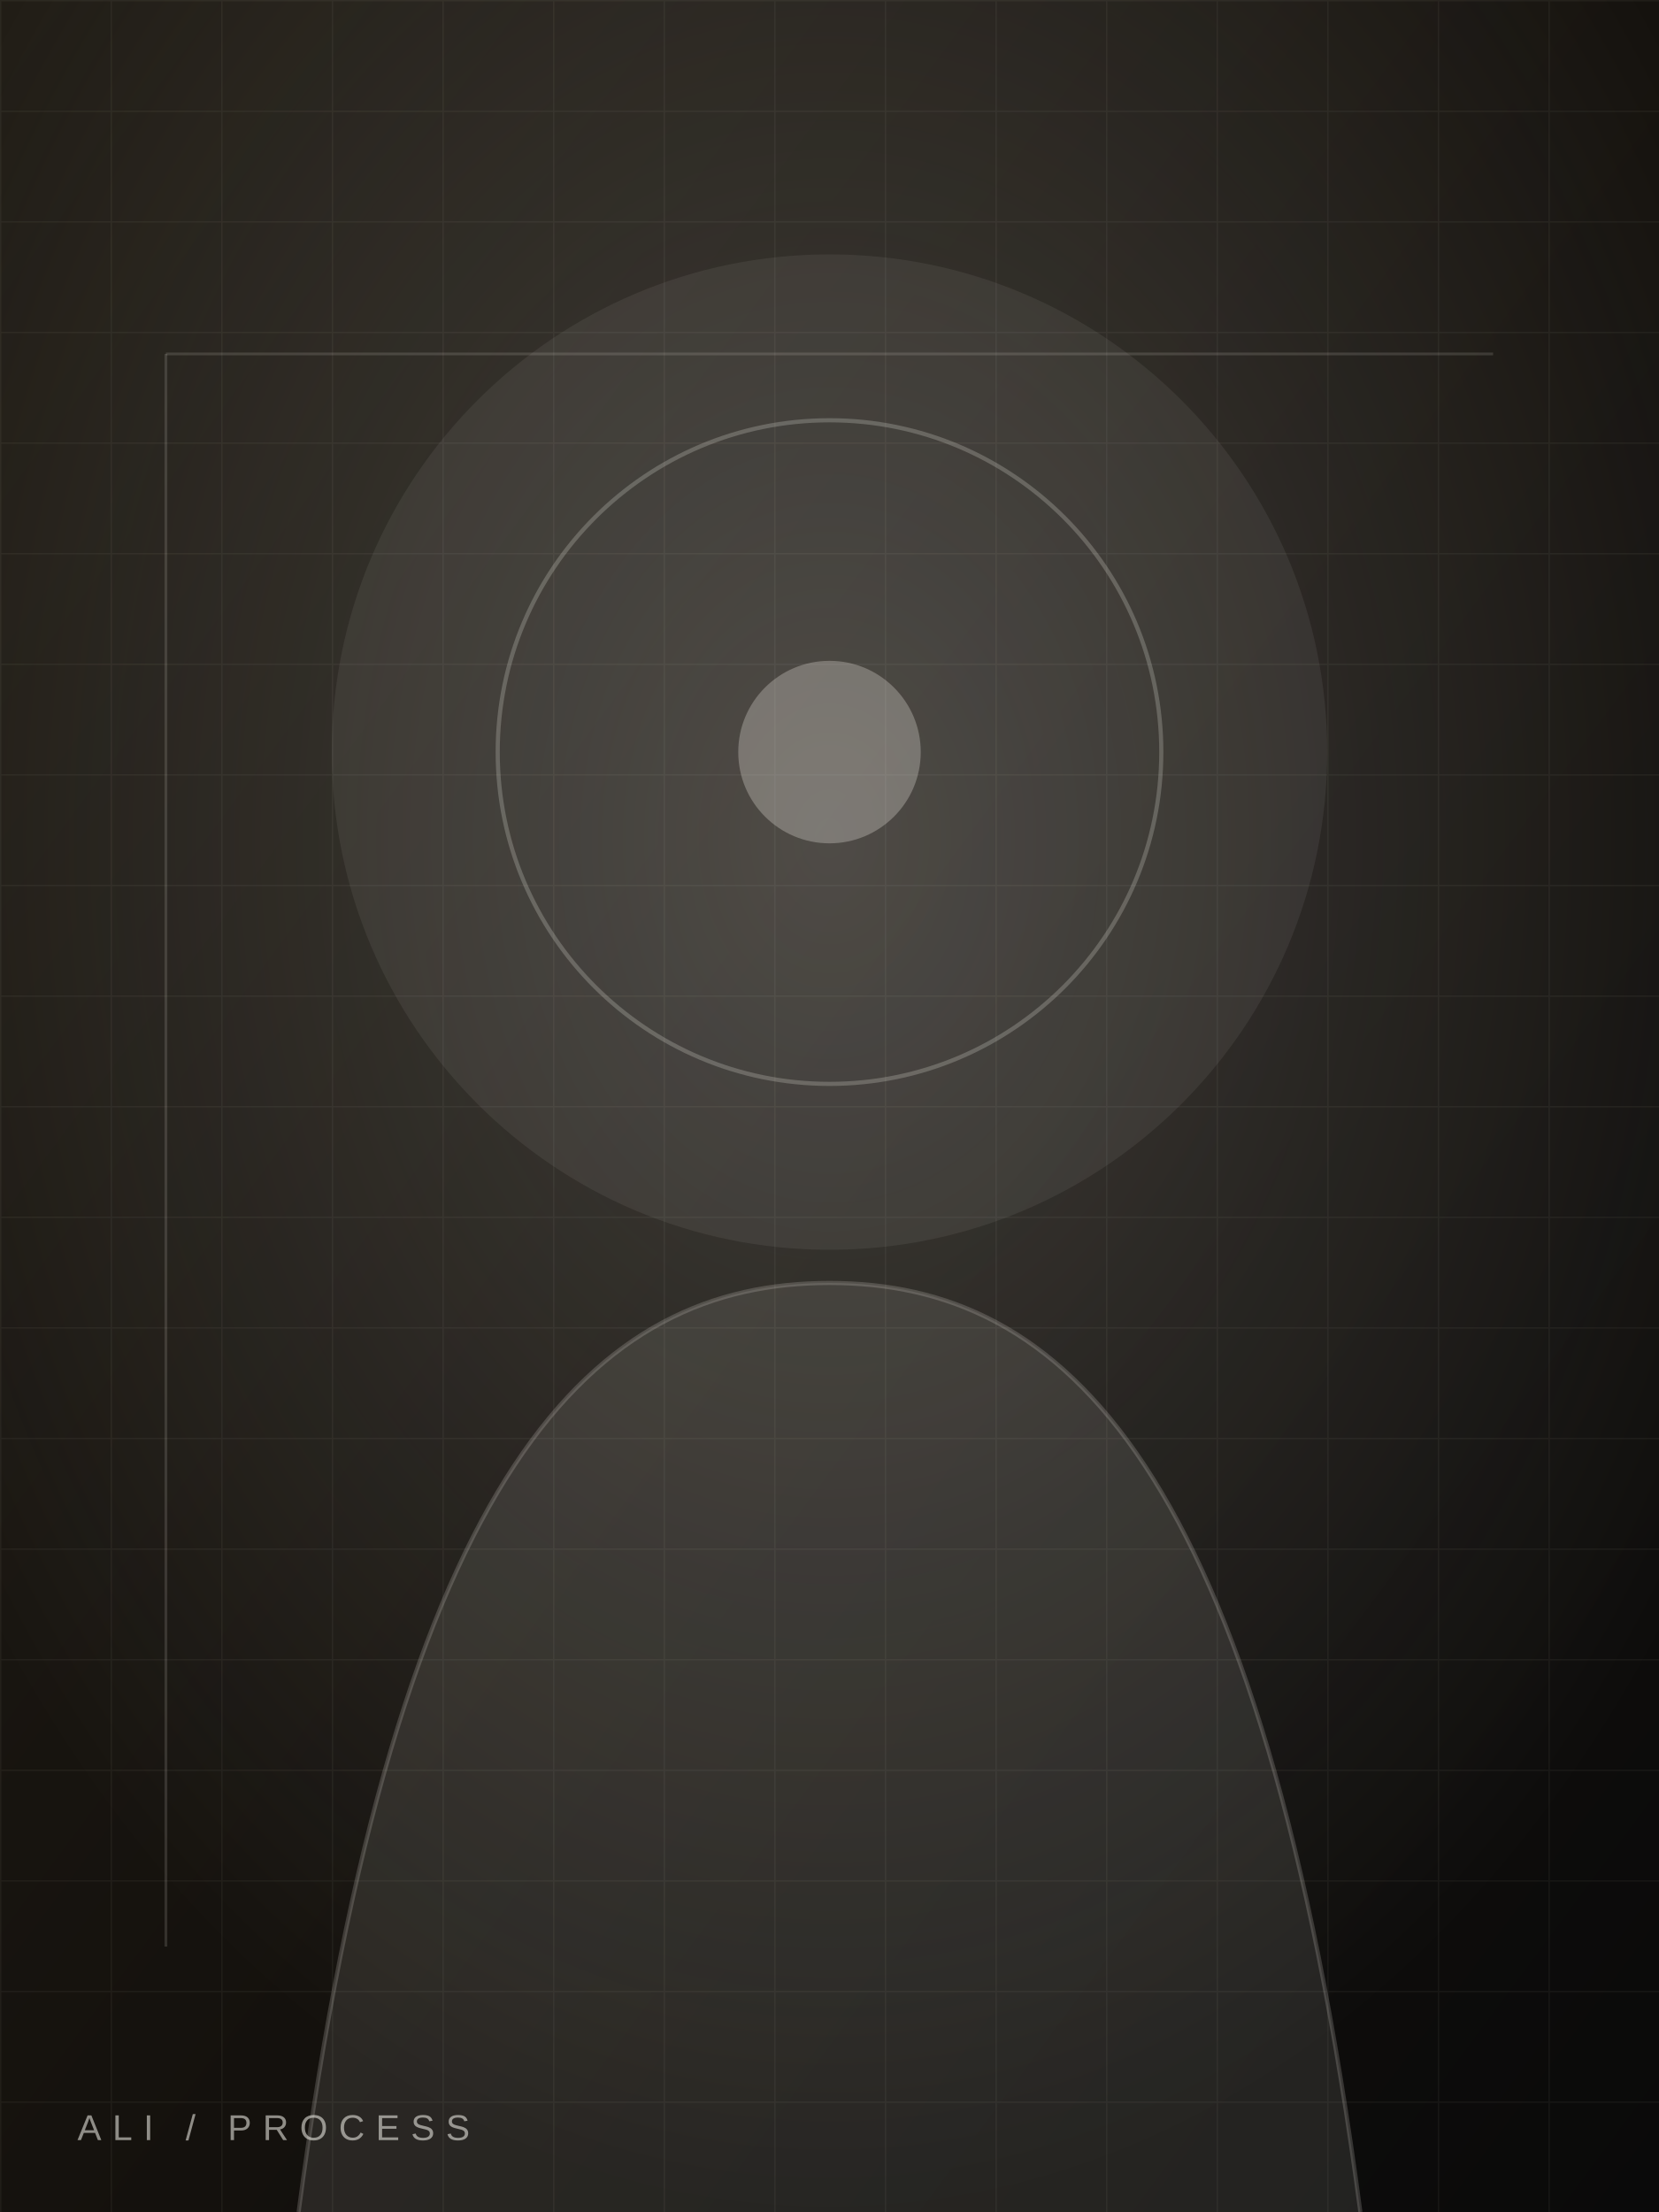
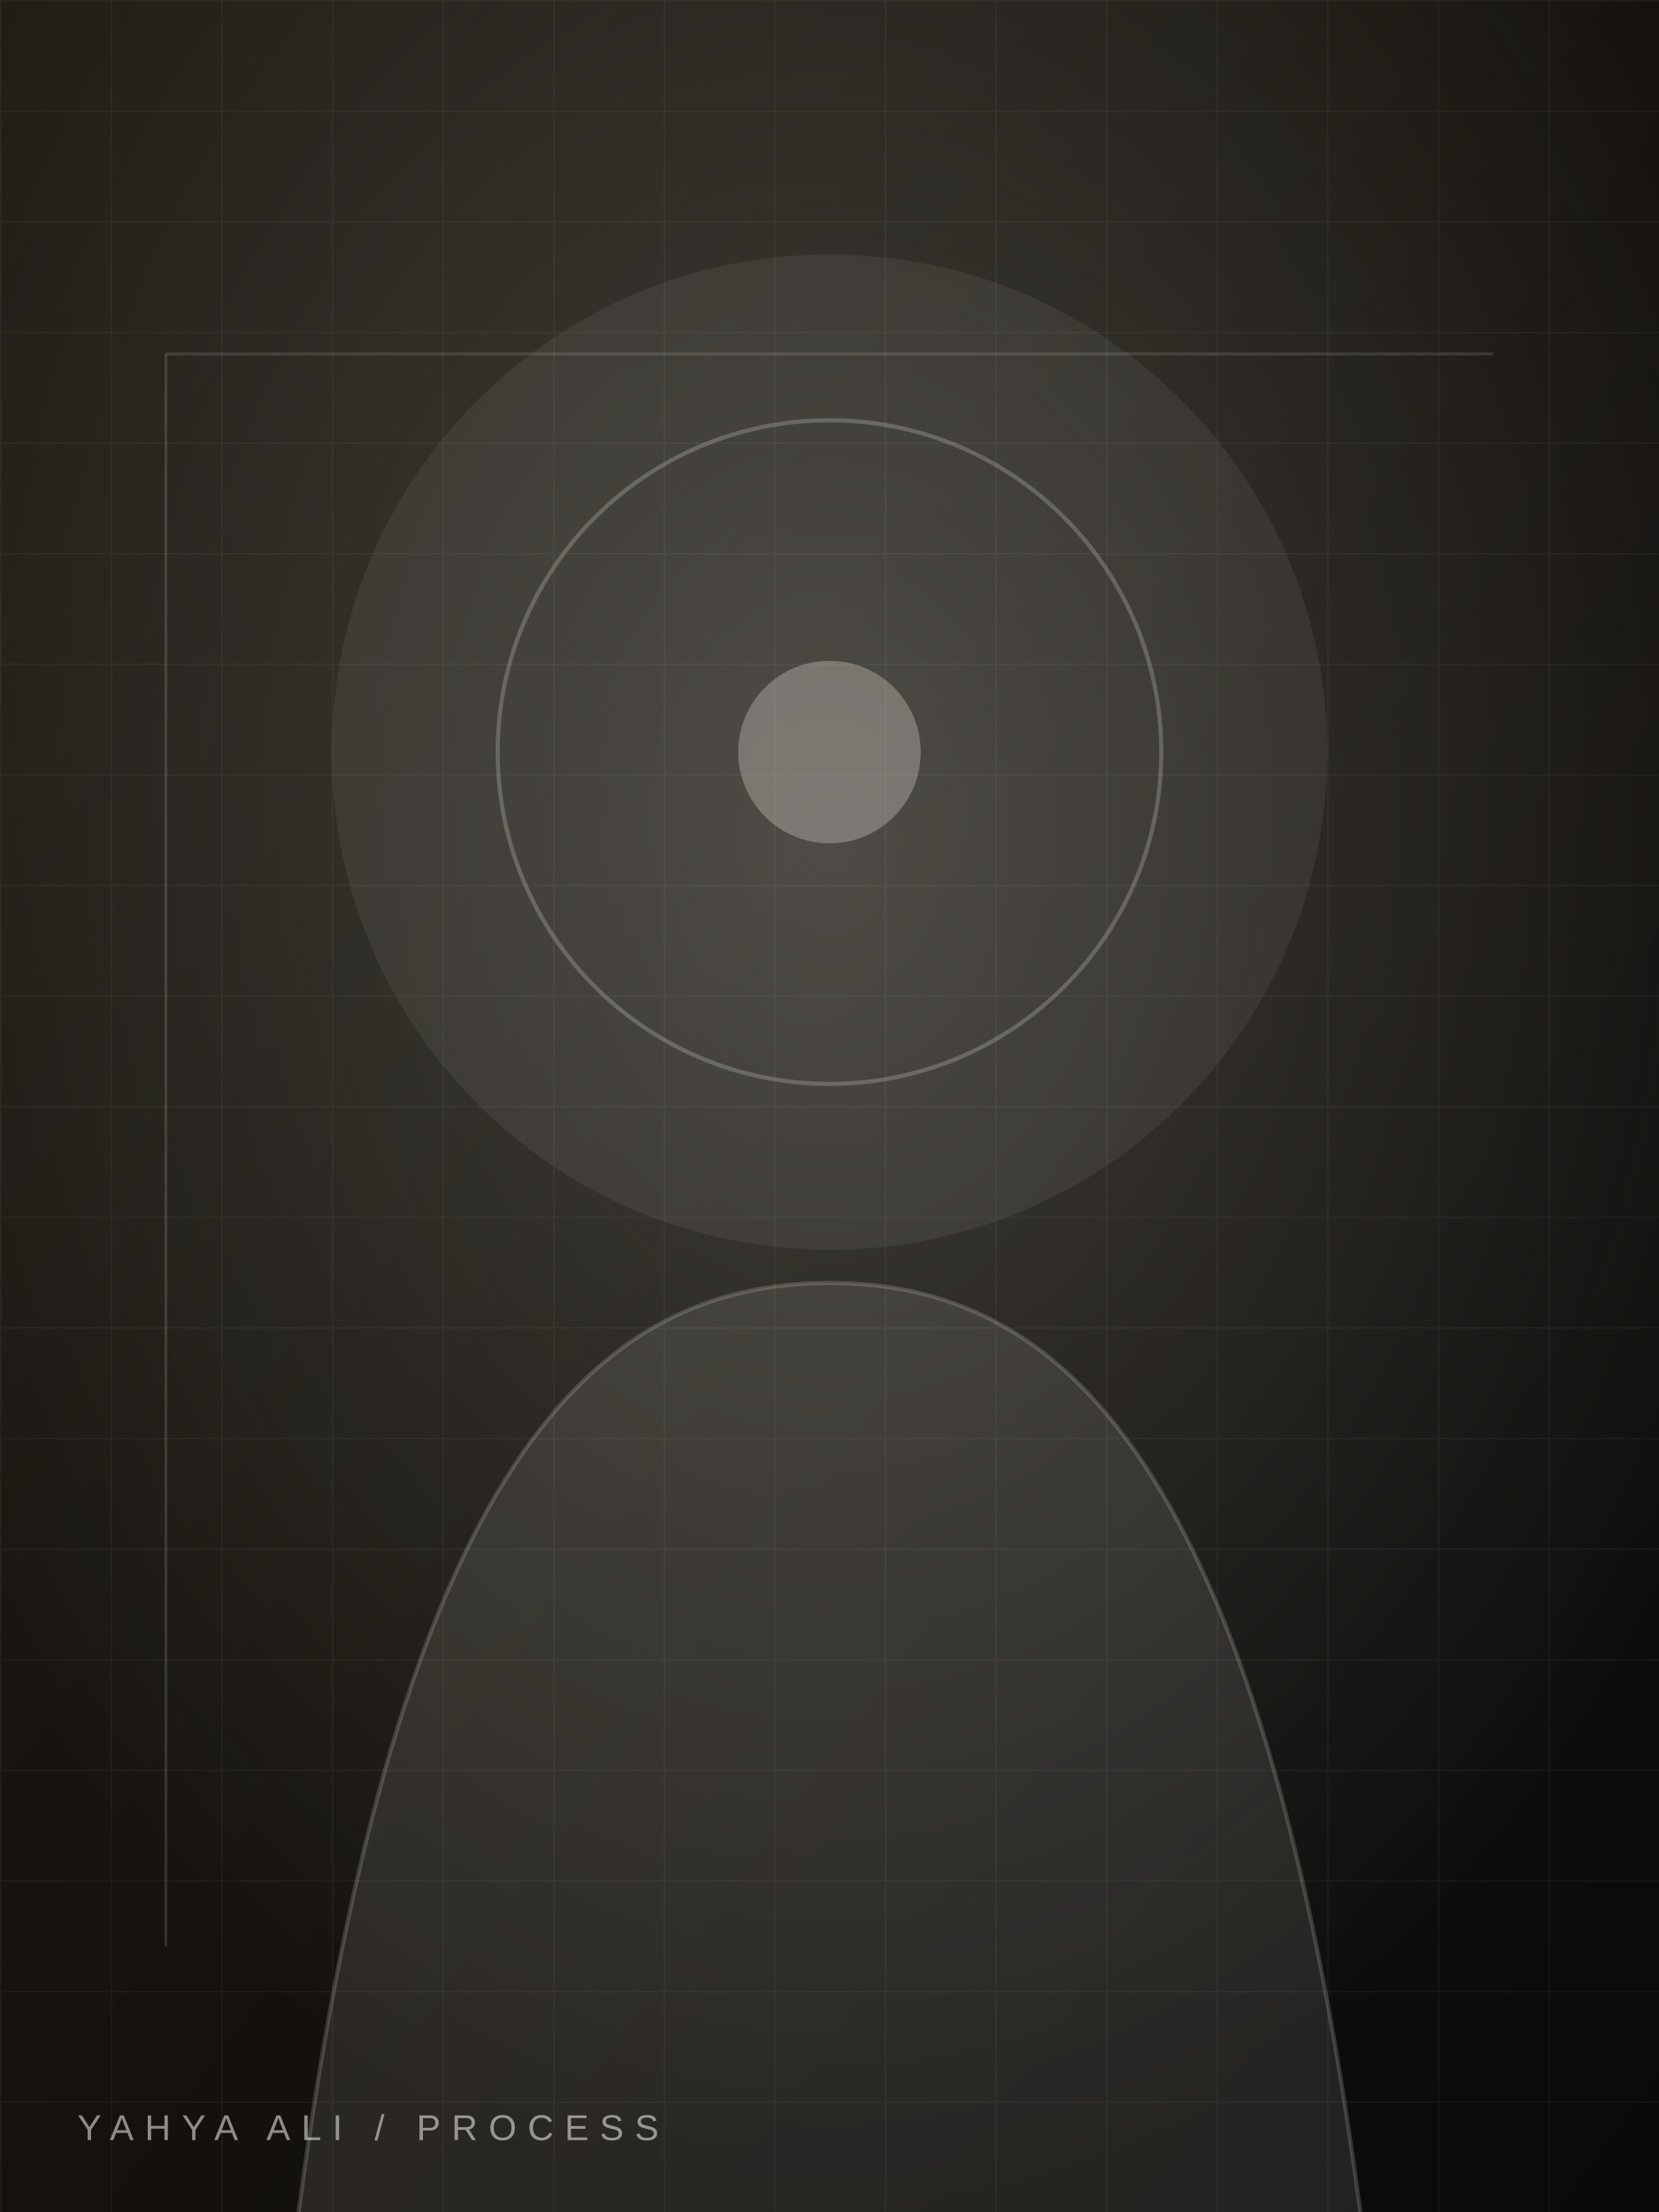
- <svg xmlns="http://www.w3.org/2000/svg" viewBox="0 0 600 800" width="600" height="800" role="img" aria-label="ALI / PROCESS">
+ <svg xmlns="http://www.w3.org/2000/svg" viewBox="0 0 600 800" width="600" height="800" role="img" aria-label="YAHYA ALI / PROCESS">
  <defs>
    <linearGradient id="bg2" x1="0" y1="0" x2="1" y2="1">
      <stop offset="0" stop-color="#211d16" />
      <stop offset=".55" stop-color="#14110d" />
      <stop offset="1" stop-color="#0a0a0a" />
    </linearGradient>
    <radialGradient id="gl2" cx="50%" cy="38%" r="62%">
      <stop offset="0" stop-color="#f4f1ea" stop-opacity=".20" />
      <stop offset="1" stop-color="#f4f1ea" stop-opacity="0" />
    </radialGradient>
    <pattern id="grid2" width="40" height="40" patternUnits="userSpaceOnUse">
      <path d="M40 0H0V40" fill="none" stroke="#f4f1ea" stroke-opacity=".05" />
    </pattern>
  </defs>
  <rect width="600" height="800" fill="url(#bg2)" />
  <rect width="600" height="800" fill="url(#grid2)" />
  <rect width="600" height="800" fill="url(#gl2)" />
  <circle cx="300.0" cy="272" r="180" fill="#f4f1ea" opacity=".07" />
  <circle cx="300.0" cy="272" r="120" fill="none" stroke="#f4f1ea" stroke-opacity=".22" stroke-width="1.5" />
  <path d="M108 800 C144 528 216 464 300 464 C384 464 456 528 492 800 Z" fill="#f4f1ea" opacity=".10" />
  <path d="M108 800 C144 528 216 464 300 464 C384 464 456 528 492 800" fill="none" stroke="#f4f1ea" stroke-opacity=".18" stroke-width="1.5" />
  <circle cx="300.0" cy="272" r="33" fill="#f4f1ea" opacity=".28" />
  <path d="M60 128 H540" stroke="#f4f1ea" stroke-opacity=".14" />
  <path d="M60 128 V704" stroke="#f4f1ea" stroke-opacity=".14" />
-   <text x="28" y="774" fill="#f4f1ea" fill-opacity=".55" font-family="Archivo, Arial, sans-serif" font-size="13" letter-spacing="4">ALI / PROCESS</text>
+   <text x="28" y="774" fill="#f4f1ea" fill-opacity=".55" font-family="Archivo, Arial, sans-serif" font-size="13" letter-spacing="4">YAHYA ALI / PROCESS</text>
</svg>
